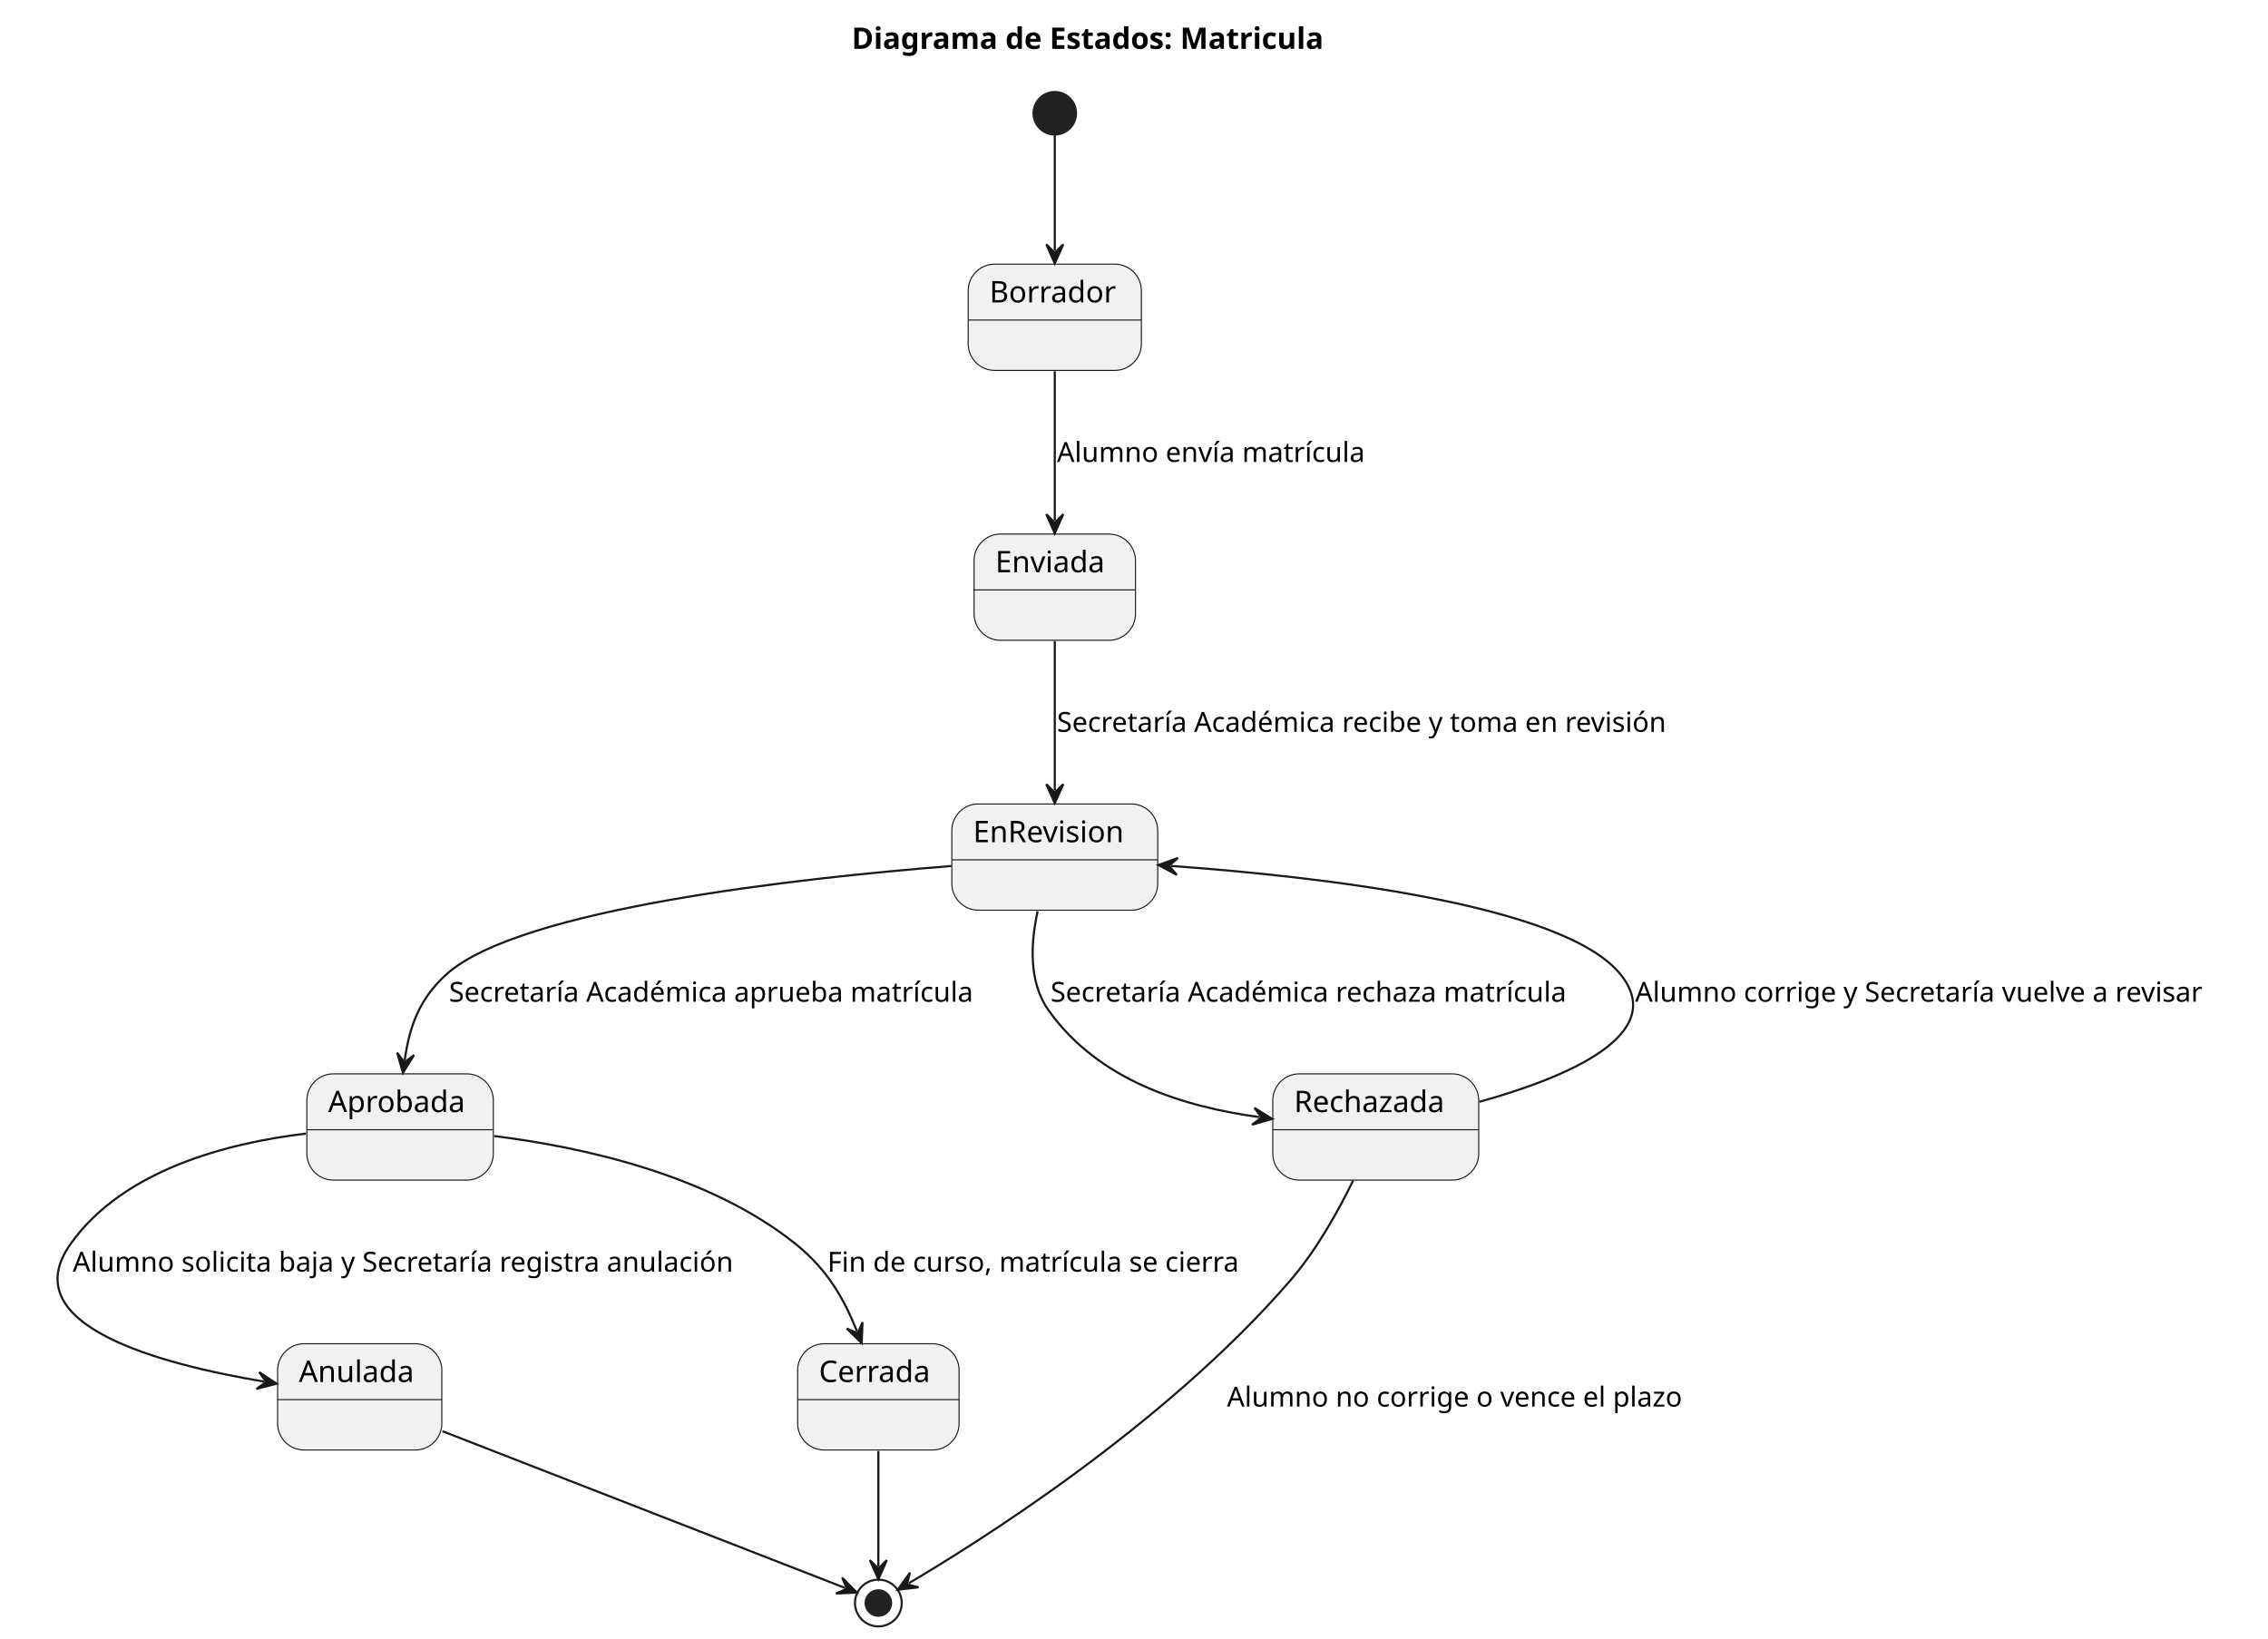
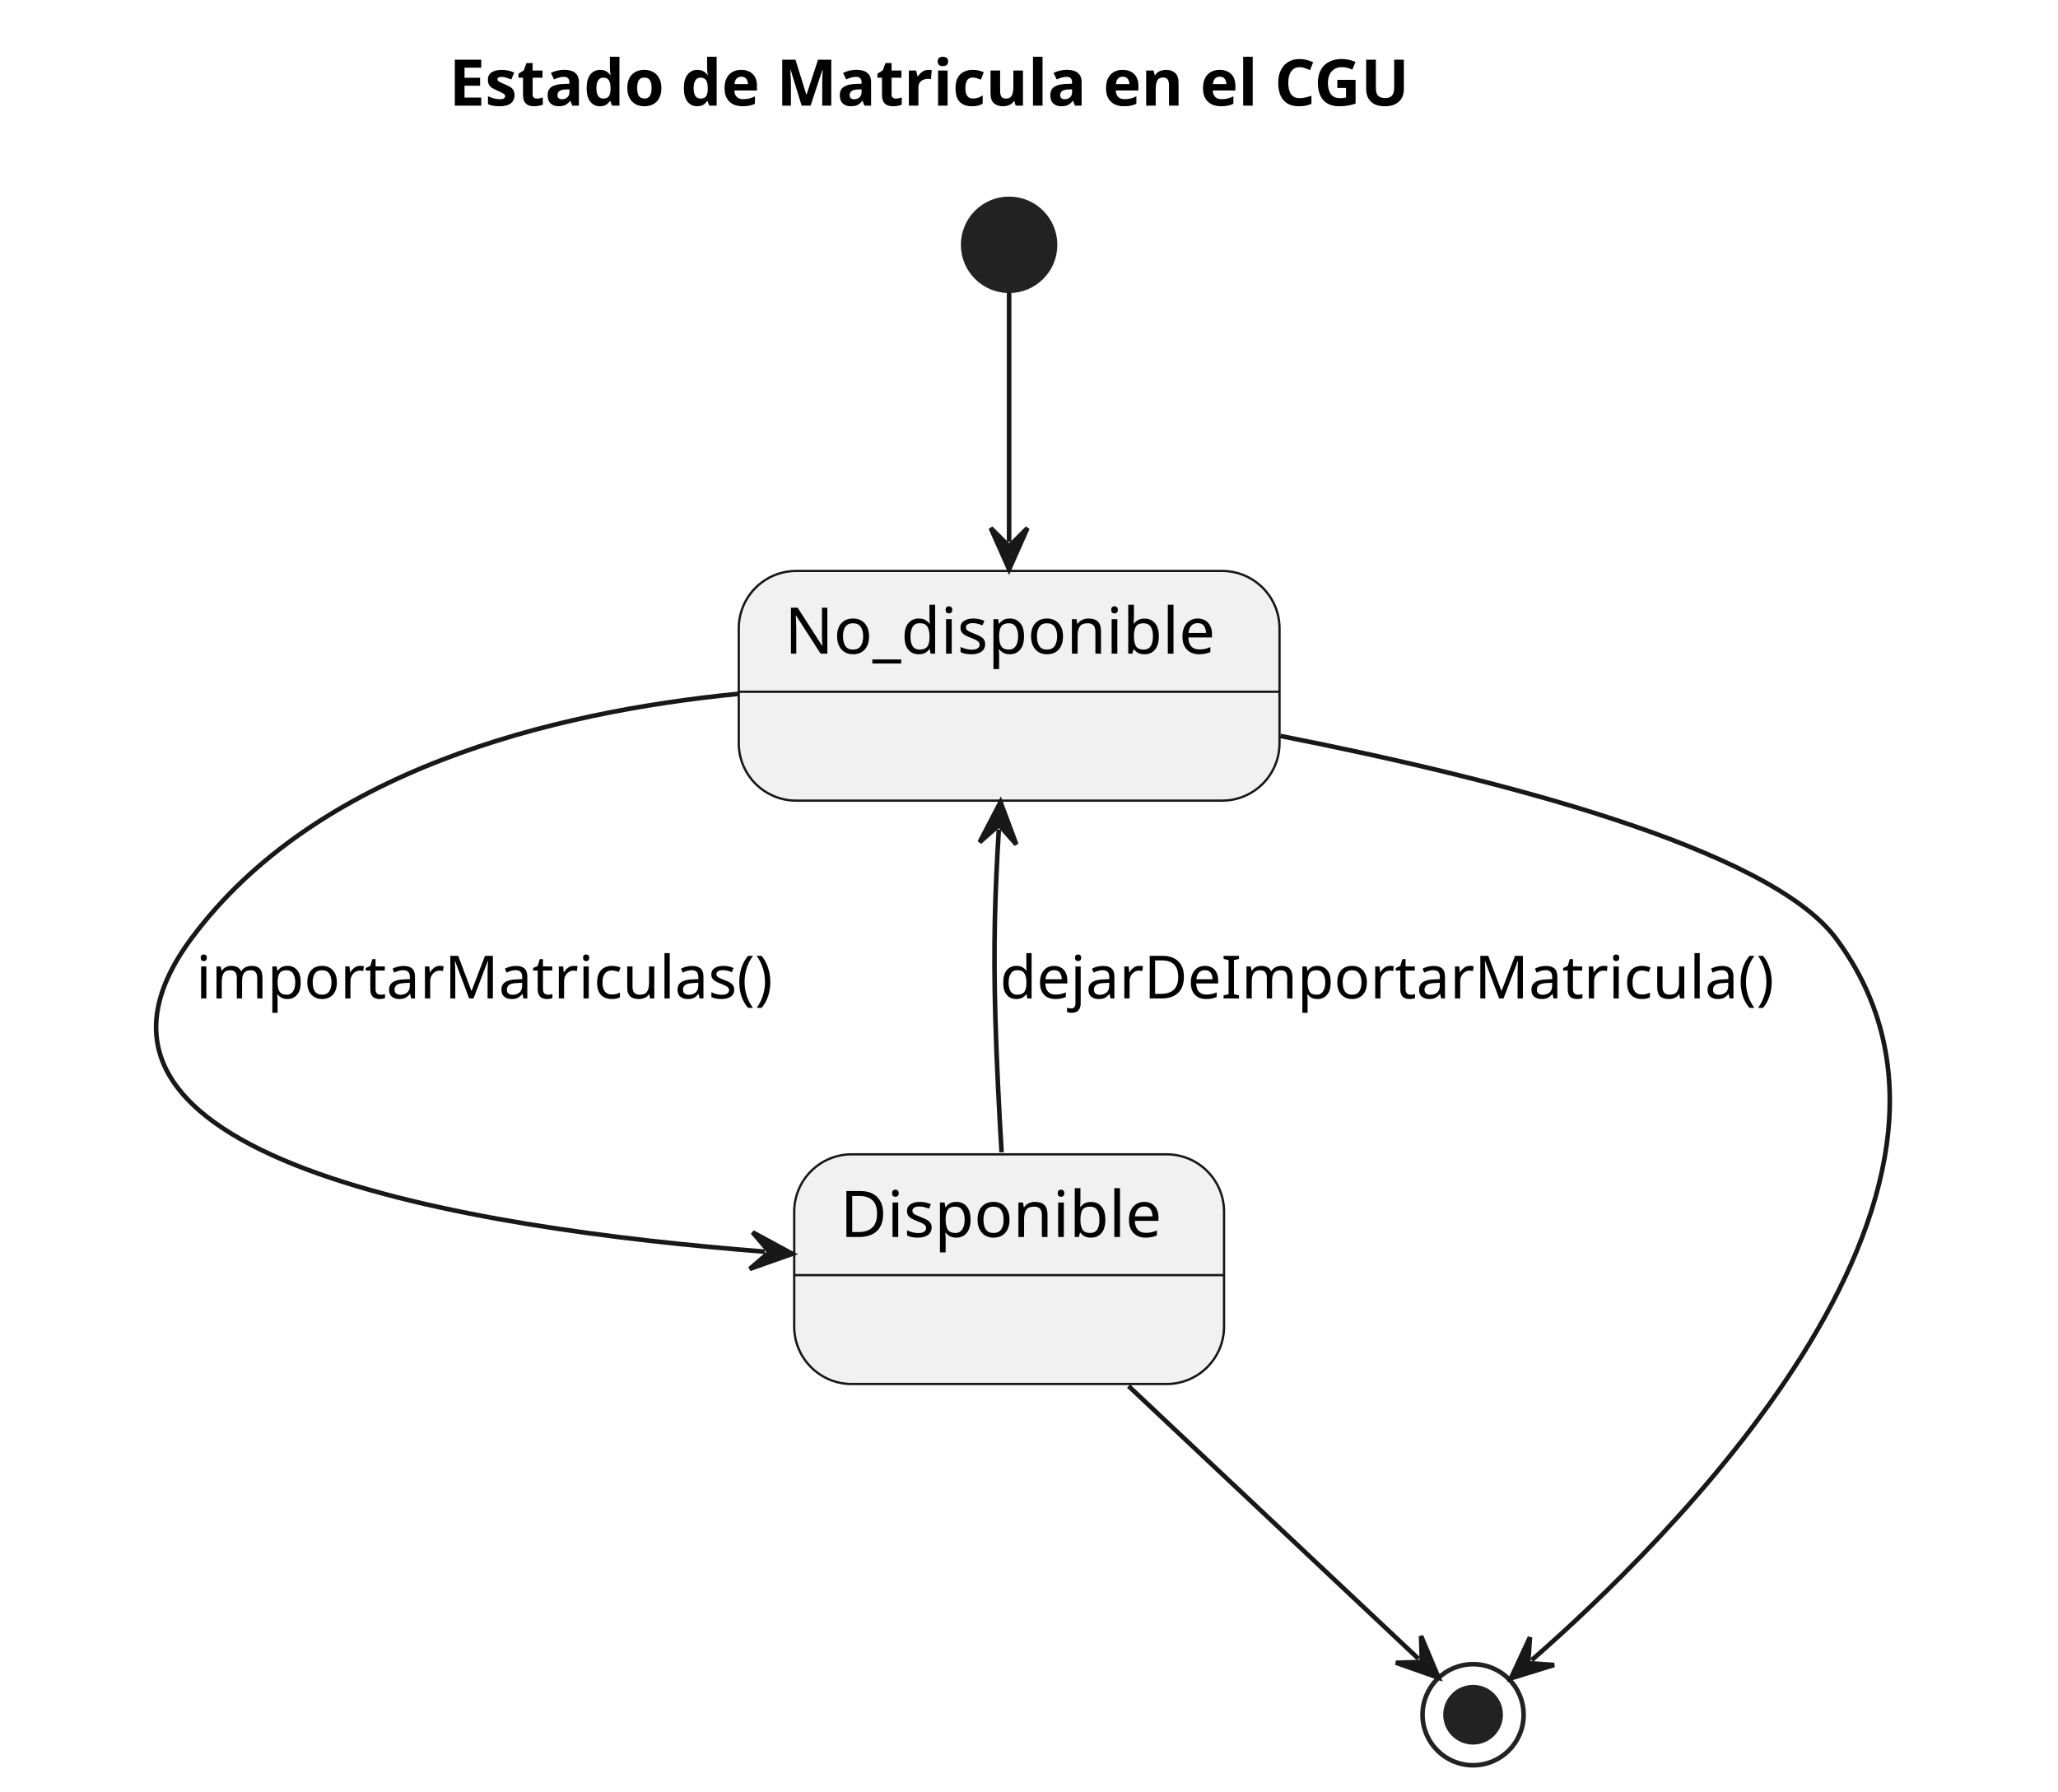
- <svg xmlns="http://www.w3.org/2000/svg" contentStyleType="text/css" data-diagram-type="STATE" height="771px" preserveAspectRatio="none" style="width:1067px;height:771px;background:#FFFFFF;" version="1.1" viewBox="0 0 1067 771" width="1067px" zoomAndPan="magnify">
+ <svg xmlns="http://www.w3.org/2000/svg" contentStyleType="text/css" data-diagram-type="STATE" height="390px" preserveAspectRatio="none" style="width:448px;height:390px;background:#FFFFFF;" version="1.1" viewBox="0 0 448 390" width="448px" zoomAndPan="magnify">
  <defs />
  <g>
    <g class="title" data-source-line="1">
-       <text fill="#000000" font-family="sans-serif" font-size="14" font-weight="bold" lengthAdjust="spacing" textLength="252.308" x="400.661" y="22.995">Diagrama de Estados: Matricula</text>
+       <text fill="#000000" font-family="sans-serif" font-size="14" font-weight="bold" lengthAdjust="spacing" textLength="238.738" x="97.746" y="22.995">Estado de Matricula en el CGU</text>
    </g>
-     <ellipse cx="496.23" cy="53.297" fill="#222222" rx="10" ry="10" style="stroke:#222222;stroke-width:1;" />
-     <g id="Borrador">
-       <rect fill="#F1F1F1" height="50" rx="12.5" ry="12.5" style="stroke:#181818;stroke-width:0.5;" width="81.469" x="455.5" y="124.297" />
-       <line style="stroke:#181818;stroke-width:0.5;" x1="455.5" x2="536.969" y1="150.594" y2="150.594" />
-       <text fill="#000000" font-family="sans-serif" font-size="14" lengthAdjust="spacing" textLength="61.469" x="465.5" y="142.292">Borrador</text>
+     <ellipse cx="219.67" cy="53.297" fill="#222222" rx="10" ry="10" style="stroke:#222222;stroke-width:1;" />
+     <g id="No_disponible">
+       <rect fill="#F1F1F1" height="50" rx="12.5" ry="12.5" style="stroke:#181818;stroke-width:0.5;" width="117.713" x="160.82" y="124.297" />
+       <line style="stroke:#181818;stroke-width:0.5;" x1="160.82" x2="278.533" y1="150.594" y2="150.594" />
+       <text fill="#000000" font-family="sans-serif" font-size="14" lengthAdjust="spacing" textLength="97.713" x="170.82" y="142.292">No_disponible</text>
    </g>
-     <g id="Enviada">
-       <rect fill="#F1F1F1" height="50" rx="12.5" ry="12.5" style="stroke:#181818;stroke-width:0.5;" width="75.939" x="458.26" y="251.297" />
-       <line style="stroke:#181818;stroke-width:0.5;" x1="458.26" x2="534.198" y1="277.594" y2="277.594" />
-       <text fill="#000000" font-family="sans-serif" font-size="14" lengthAdjust="spacing" textLength="55.938" x="468.26" y="269.292">Enviada</text>
+     <g id="Disponible">
+       <rect fill="#F1F1F1" height="50" rx="12.5" ry="12.5" style="stroke:#181818;stroke-width:0.5;" width="93.568" x="172.89" y="251.297" />
+       <line style="stroke:#181818;stroke-width:0.5;" x1="172.89" x2="266.458" y1="277.594" y2="277.594" />
+       <text fill="#000000" font-family="sans-serif" font-size="14" lengthAdjust="spacing" textLength="73.568" x="182.89" y="269.292">Disponible</text>
    </g>
-     <g id="EnRevision">
-       <rect fill="#F1F1F1" height="50" rx="12.5" ry="12.5" style="stroke:#181818;stroke-width:0.5;" width="96.856" x="447.8" y="378.297" />
-       <line style="stroke:#181818;stroke-width:0.5;" x1="447.8" x2="544.656" y1="404.594" y2="404.594" />
-       <text fill="#000000" font-family="sans-serif" font-size="14" lengthAdjust="spacing" textLength="76.856" x="457.8" y="396.292">EnRevision</text>
+     <ellipse cx="320.67" cy="373.297" fill="none" rx="11" ry="11" style="stroke:#222222;stroke-width:1;" />
+     <ellipse cx="320.67" cy="373.297" fill="#222222" rx="6" ry="6" style="stroke:#222222;stroke-width:1;" />
+     <g class="link" data-entity-1=".start." data-entity-2="No_disponible" data-link-type="dependency" data-source-line="3" data-uid="lnk4" id="link_.start._No_disponible">
+       <path d="M219.67,63.657 C219.67,77.587 219.67,98.247 219.67,117.947" fill="none" id="*start*-to-No_disponible" style="stroke:#181818;stroke-width:1;" />
+       <polygon fill="#181818" points="219.67,123.947,223.67,114.947,219.67,118.947,215.67,114.947,219.67,123.947" style="stroke:#181818;stroke-width:1;" />
    </g>
-     <g id="Aprobada">
-       <rect fill="#F1F1F1" height="50" rx="12.5" ry="12.5" style="stroke:#181818;stroke-width:0.5;" width="87.717" x="144.37" y="505.297" />
-       <line style="stroke:#181818;stroke-width:0.5;" x1="144.37" x2="232.087" y1="531.594" y2="531.594" />
-       <text fill="#000000" font-family="sans-serif" font-size="14" lengthAdjust="spacing" textLength="67.717" x="154.37" y="523.292">Aprobada</text>
+     <g class="link" data-entity-1="No_disponible" data-entity-2="Disponible" data-link-type="dependency" data-source-line="5" data-uid="lnk6" id="link_No_disponible_Disponible">
+       <path d="M160.61,151.057 C120.04,155.057 68.8,167.727 41.67,204.297 C6,252.397 102.508,267.49 166.508,272.49" fill="none" id="No_disponible-to-Disponible" style="stroke:#181818;stroke-width:1;" />
+       <polygon fill="#181818" points="172.49,272.957,163.829,268.268,167.505,272.567,163.206,276.244,172.49,272.957" style="stroke:#181818;stroke-width:1;" />
+       <text fill="#000000" font-family="sans-serif" font-size="13" lengthAdjust="spacing" textLength="133.352" x="42.67" y="217.364">importarMatriculas()</text>
    </g>
-     <g id="Rechazada">
-       <rect fill="#F1F1F1" height="50" rx="12.5" ry="12.5" style="stroke:#181818;stroke-width:0.5;" width="96.884" x="598.79" y="505.297" />
-       <line style="stroke:#181818;stroke-width:0.5;" x1="598.79" x2="695.674" y1="531.594" y2="531.594" />
-       <text fill="#000000" font-family="sans-serif" font-size="14" lengthAdjust="spacing" textLength="76.884" x="608.79" y="523.292">Rechazada</text>
+     <g class="link" data-entity-1="Disponible" data-entity-2="No_disponible" data-link-type="dependency" data-source-line="6" data-uid="lnk7" id="link_Disponible_No_disponible">
+       <path d="M218.03,250.847 C217.48,241.597 216.94,230.967 216.67,221.297 C216.24,205.757 216.593,194.306 217.433,180.596" fill="none" id="Disponible-to-No_disponible" style="stroke:#181818;stroke-width:1;" />
+       <polygon fill="#181818" points="217.8,174.607,213.257,183.345,217.494,179.597,221.242,183.835,217.8,174.607" style="stroke:#181818;stroke-width:1;" />
+       <text fill="#000000" font-family="sans-serif" font-size="13" lengthAdjust="spacing" textLength="177.982" x="217.67" y="217.364">dejarDeImportarMatricula()</text>
    </g>
-     <ellipse cx="413.23" cy="754.297" fill="none" rx="11" ry="11" style="stroke:#222222;stroke-width:1;" />
-     <ellipse cx="413.23" cy="754.297" fill="#222222" rx="6" ry="6" style="stroke:#222222;stroke-width:1;" />
-     <g id="Anulada">
-       <rect fill="#F1F1F1" height="50" rx="12.5" ry="12.5" style="stroke:#181818;stroke-width:0.5;" width="77.258" x="130.6" y="632.297" />
-       <line style="stroke:#181818;stroke-width:0.5;" x1="130.6" x2="207.858" y1="658.594" y2="658.594" />
-       <text fill="#000000" font-family="sans-serif" font-size="14" lengthAdjust="spacing" textLength="57.258" x="140.6" y="650.292">Anulada</text>
+     <g class="link" data-entity-1="Disponible" data-entity-2=".end." data-link-type="dependency" data-source-line="8" data-uid="lnk9" id="link_Disponible_.end.">
+       <path d="M245.68,301.757 C268.13,322.877 294.72,347.885 308.79,361.125" fill="none" id="Disponible-to-*end*" style="stroke:#181818;stroke-width:1;" />
+       <polygon fill="#181818" points="313.16,365.237,309.347,356.156,309.519,361.81,303.865,361.982,313.16,365.237" style="stroke:#181818;stroke-width:1;" />
    </g>
-     <g id="Cerrada">
-       <rect fill="#F1F1F1" height="50" rx="12.5" ry="12.5" style="stroke:#181818;stroke-width:0.5;" width="75.945" x="375.26" y="632.297" />
-       <line style="stroke:#181818;stroke-width:0.5;" x1="375.26" x2="451.205" y1="658.594" y2="658.594" />
-       <text fill="#000000" font-family="sans-serif" font-size="14" lengthAdjust="spacing" textLength="55.945" x="385.26" y="650.292">Cerrada</text>
-     </g>
-     <g class="link" data-entity-1=".start." data-entity-2="Borrador" data-source-line="3" data-uid="lnk4" id="link_.start._Borrador">
-       <path d="M496.23,63.657 C496.23,77.587 496.23,98.247 496.23,117.947" fill="none" id="*start*-to-Borrador" style="stroke:#181818;stroke-width:1;" />
-       <polygon fill="#181818" points="496.23,123.947,500.23,114.947,496.23,118.947,492.23,114.947,496.23,123.947" style="stroke:#181818;stroke-width:1;" />
-     </g>
-     <g class="link" data-entity-1="Borrador" data-entity-2="Enviada" data-source-line="5" data-uid="lnk6" id="link_Borrador_Enviada">
-       <path d="M496.23,174.697 C496.23,196.717 496.23,222.957 496.23,244.957" fill="none" id="Borrador-to-Enviada" style="stroke:#181818;stroke-width:1;" />
-       <polygon fill="#181818" points="496.23,250.957,500.23,241.957,496.23,245.957,492.23,241.957,496.23,250.957" style="stroke:#181818;stroke-width:1;" />
-       <text fill="#000000" font-family="sans-serif" font-size="13" lengthAdjust="spacing" textLength="155.023" x="497.23" y="217.364">Alumno envía matrícula</text>
-     </g>
-     <g class="link" data-entity-1="Enviada" data-entity-2="EnRevision" data-source-line="6" data-uid="lnk8" id="link_Enviada_EnRevision">
-       <path d="M496.23,301.697 C496.23,323.717 496.23,349.957 496.23,371.957" fill="none" id="Enviada-to-EnRevision" style="stroke:#181818;stroke-width:1;" />
-       <polygon fill="#181818" points="496.23,377.957,500.23,368.957,496.23,372.957,492.23,368.957,496.23,377.957" style="stroke:#181818;stroke-width:1;" />
-       <text fill="#000000" font-family="sans-serif" font-size="13" lengthAdjust="spacing" textLength="312.356" x="497.23" y="344.364">Secretaría Académica recibe y toma en revisión</text>
-     </g>
-     <g class="link" data-entity-1="EnRevision" data-entity-2="Aprobada" data-source-line="8" data-uid="lnk10" id="link_EnRevision_Aprobada">
-       <path d="M447.55,407.507 C375.34,413.227 244.64,427.597 210.23,458.297 C197.14,469.977 192.57,483.344 190.4,498.885" fill="none" id="EnRevision-to-Aprobada" style="stroke:#181818;stroke-width:1;" />
-       <polygon fill="#181818" points="189.57,504.827,194.776,496.466,190.262,499.875,186.853,495.36,189.57,504.827" style="stroke:#181818;stroke-width:1;" />
-       <text fill="#000000" font-family="sans-serif" font-size="13" lengthAdjust="spacing" textLength="266.437" x="211.23" y="471.364">Secretaría Académica aprueba matrícula</text>
-     </g>
-     <g class="link" data-entity-1="EnRevision" data-entity-2="Rechazada" data-source-line="9" data-uid="lnk12" id="link_EnRevision_Rechazada">
-       <path d="M488.17,428.787 C484.9,443.547 483.81,462.017 493.23,475.297 C516.91,508.697 556.976,520.779 592.566,525.678" fill="none" id="EnRevision-to-Rechazada" style="stroke:#181818;stroke-width:1;" />
-       <polygon fill="#181818" points="598.51,526.497,590.14,521.307,593.557,525.815,589.048,529.232,598.51,526.497" style="stroke:#181818;stroke-width:1;" />
-       <text fill="#000000" font-family="sans-serif" font-size="13" lengthAdjust="spacing" textLength="263.904" x="494.23" y="471.364">Secretaría Académica rechaza matrícula</text>
-     </g>
-     <g class="link" data-entity-1="Rechazada" data-entity-2="EnRevision" data-source-line="11" data-uid="lnk13" id="link_Rechazada_EnRevision">
-       <path d="M695.98,518.447 C737.01,507.057 785.54,486.817 762.23,458.297 C735.32,425.367 620.104,412.46 550.954,407.46" fill="none" id="Rechazada-to-EnRevision" style="stroke:#181818;stroke-width:1;" />
-       <polygon fill="#181818" points="544.97,407.027,553.658,411.666,549.957,407.387,554.235,403.686,544.97,407.027" style="stroke:#181818;stroke-width:1;" />
-       <text fill="#000000" font-family="sans-serif" font-size="13" lengthAdjust="spacing" textLength="290.399" x="769.23" y="471.364">Alumno corrige y Secretaría vuelve a revisar</text>
-     </g>
-     <g class="link" data-entity-1="Rechazada" data-entity-2=".end." data-source-line="12" data-uid="lnk15" id="link_Rechazada_.end.">
-       <path d="M636.59,555.507 C629.52,569.997 619.33,588.257 607.23,602.297 C547.61,671.487 457.27,727.472 427.54,744.982" fill="none" id="Rechazada-to-*end*" style="stroke:#181818;stroke-width:1;" />
-       <polygon fill="#181818" points="422.37,748.027,432.155,746.906,426.678,745.489,428.095,740.013,422.37,748.027" style="stroke:#181818;stroke-width:1;" />
-       <text fill="#000000" font-family="sans-serif" font-size="13" lengthAdjust="spacing" textLength="229.487" x="577.23" y="661.864">Alumno no corrige o vence el plazo</text>
-     </g>
-     <g class="link" data-entity-1="Aprobada" data-entity-2="Anulada" data-source-line="14" data-uid="lnk17" id="link_Aprobada_Anulada">
-       <path d="M143.97,533.397 C107.6,537.737 58.15,550.217 33.23,585.297 C6,623.617 75.053,641.854 124.233,650.104" fill="none" id="Aprobada-to-Anulada" style="stroke:#181818;stroke-width:1;" />
-       <polygon fill="#181818" points="130.15,651.097,121.936,645.663,125.219,650.27,120.612,653.553,130.15,651.097" style="stroke:#181818;stroke-width:1;" />
-       <text fill="#000000" font-family="sans-serif" font-size="13" lengthAdjust="spacing" textLength="335.747" x="34.23" y="598.364">Alumno solicita baja y Secretaría registra anulación</text>
-     </g>
-     <g class="link" data-entity-1="Aprobada" data-entity-2="Cerrada" data-source-line="15" data-uid="lnk19" id="link_Aprobada_Cerrada">
-       <path d="M232.46,534.567 C273.18,539.617 333.3,552.497 374.23,585.297 C389.16,597.257 397.006,610.974 403.176,626.434" fill="none" id="Aprobada-to-Cerrada" style="stroke:#181818;stroke-width:1;" />
-       <polygon fill="#181818" points="405.4,632.007,405.779,622.165,403.547,627.363,398.349,625.131,405.4,632.007" style="stroke:#181818;stroke-width:1;" />
-       <text fill="#000000" font-family="sans-serif" font-size="13" lengthAdjust="spacing" textLength="209.663" x="389.23" y="598.364">Fin de curso, matrícula se cierra</text>
-     </g>
-     <g class="link" data-entity-1="Anulada" data-entity-2=".end." data-source-line="17" data-uid="lnk20" id="link_Anulada_.end.">
-       <path d="M208.16,673.457 C265.75,695.877 364.769,734.43 397.539,747.19" fill="none" id="Anulada-to-*end*" style="stroke:#181818;stroke-width:1;" />
-       <polygon fill="#181818" points="403.13,749.367,396.195,742.374,398.471,747.553,393.292,749.829,403.13,749.367" style="stroke:#181818;stroke-width:1;" />
-     </g>
-     <g class="link" data-entity-1="Cerrada" data-entity-2=".end." data-source-line="18" data-uid="lnk21" id="link_Cerrada_.end.">
-       <path d="M413.23,682.757 C413.23,702.337 413.23,722.787 413.23,737.097" fill="none" id="Cerrada-to-*end*" style="stroke:#181818;stroke-width:1;" />
-       <polygon fill="#181818" points="413.23,743.097,417.23,734.097,413.23,738.097,409.23,734.097,413.23,743.097" style="stroke:#181818;stroke-width:1;" />
+     <g class="link" data-entity-1="No_disponible" data-entity-2=".end." data-link-type="dependency" data-source-line="9" data-uid="lnk10" id="link_No_disponible_.end.">
+       <path d="M278.72,160.217 C325.38,169.397 385.02,184.597 399.67,204.297 C441.23,260.147 360.941,337.412 333.421,361.422" fill="none" id="No_disponible-to-*end*" style="stroke:#181818;stroke-width:1;" />
+       <polygon fill="#181818" points="328.9,365.367,338.311,362.464,332.668,362.08,333.052,356.436,328.9,365.367" style="stroke:#181818;stroke-width:1;" />
    </g>
  </g>
</svg>
